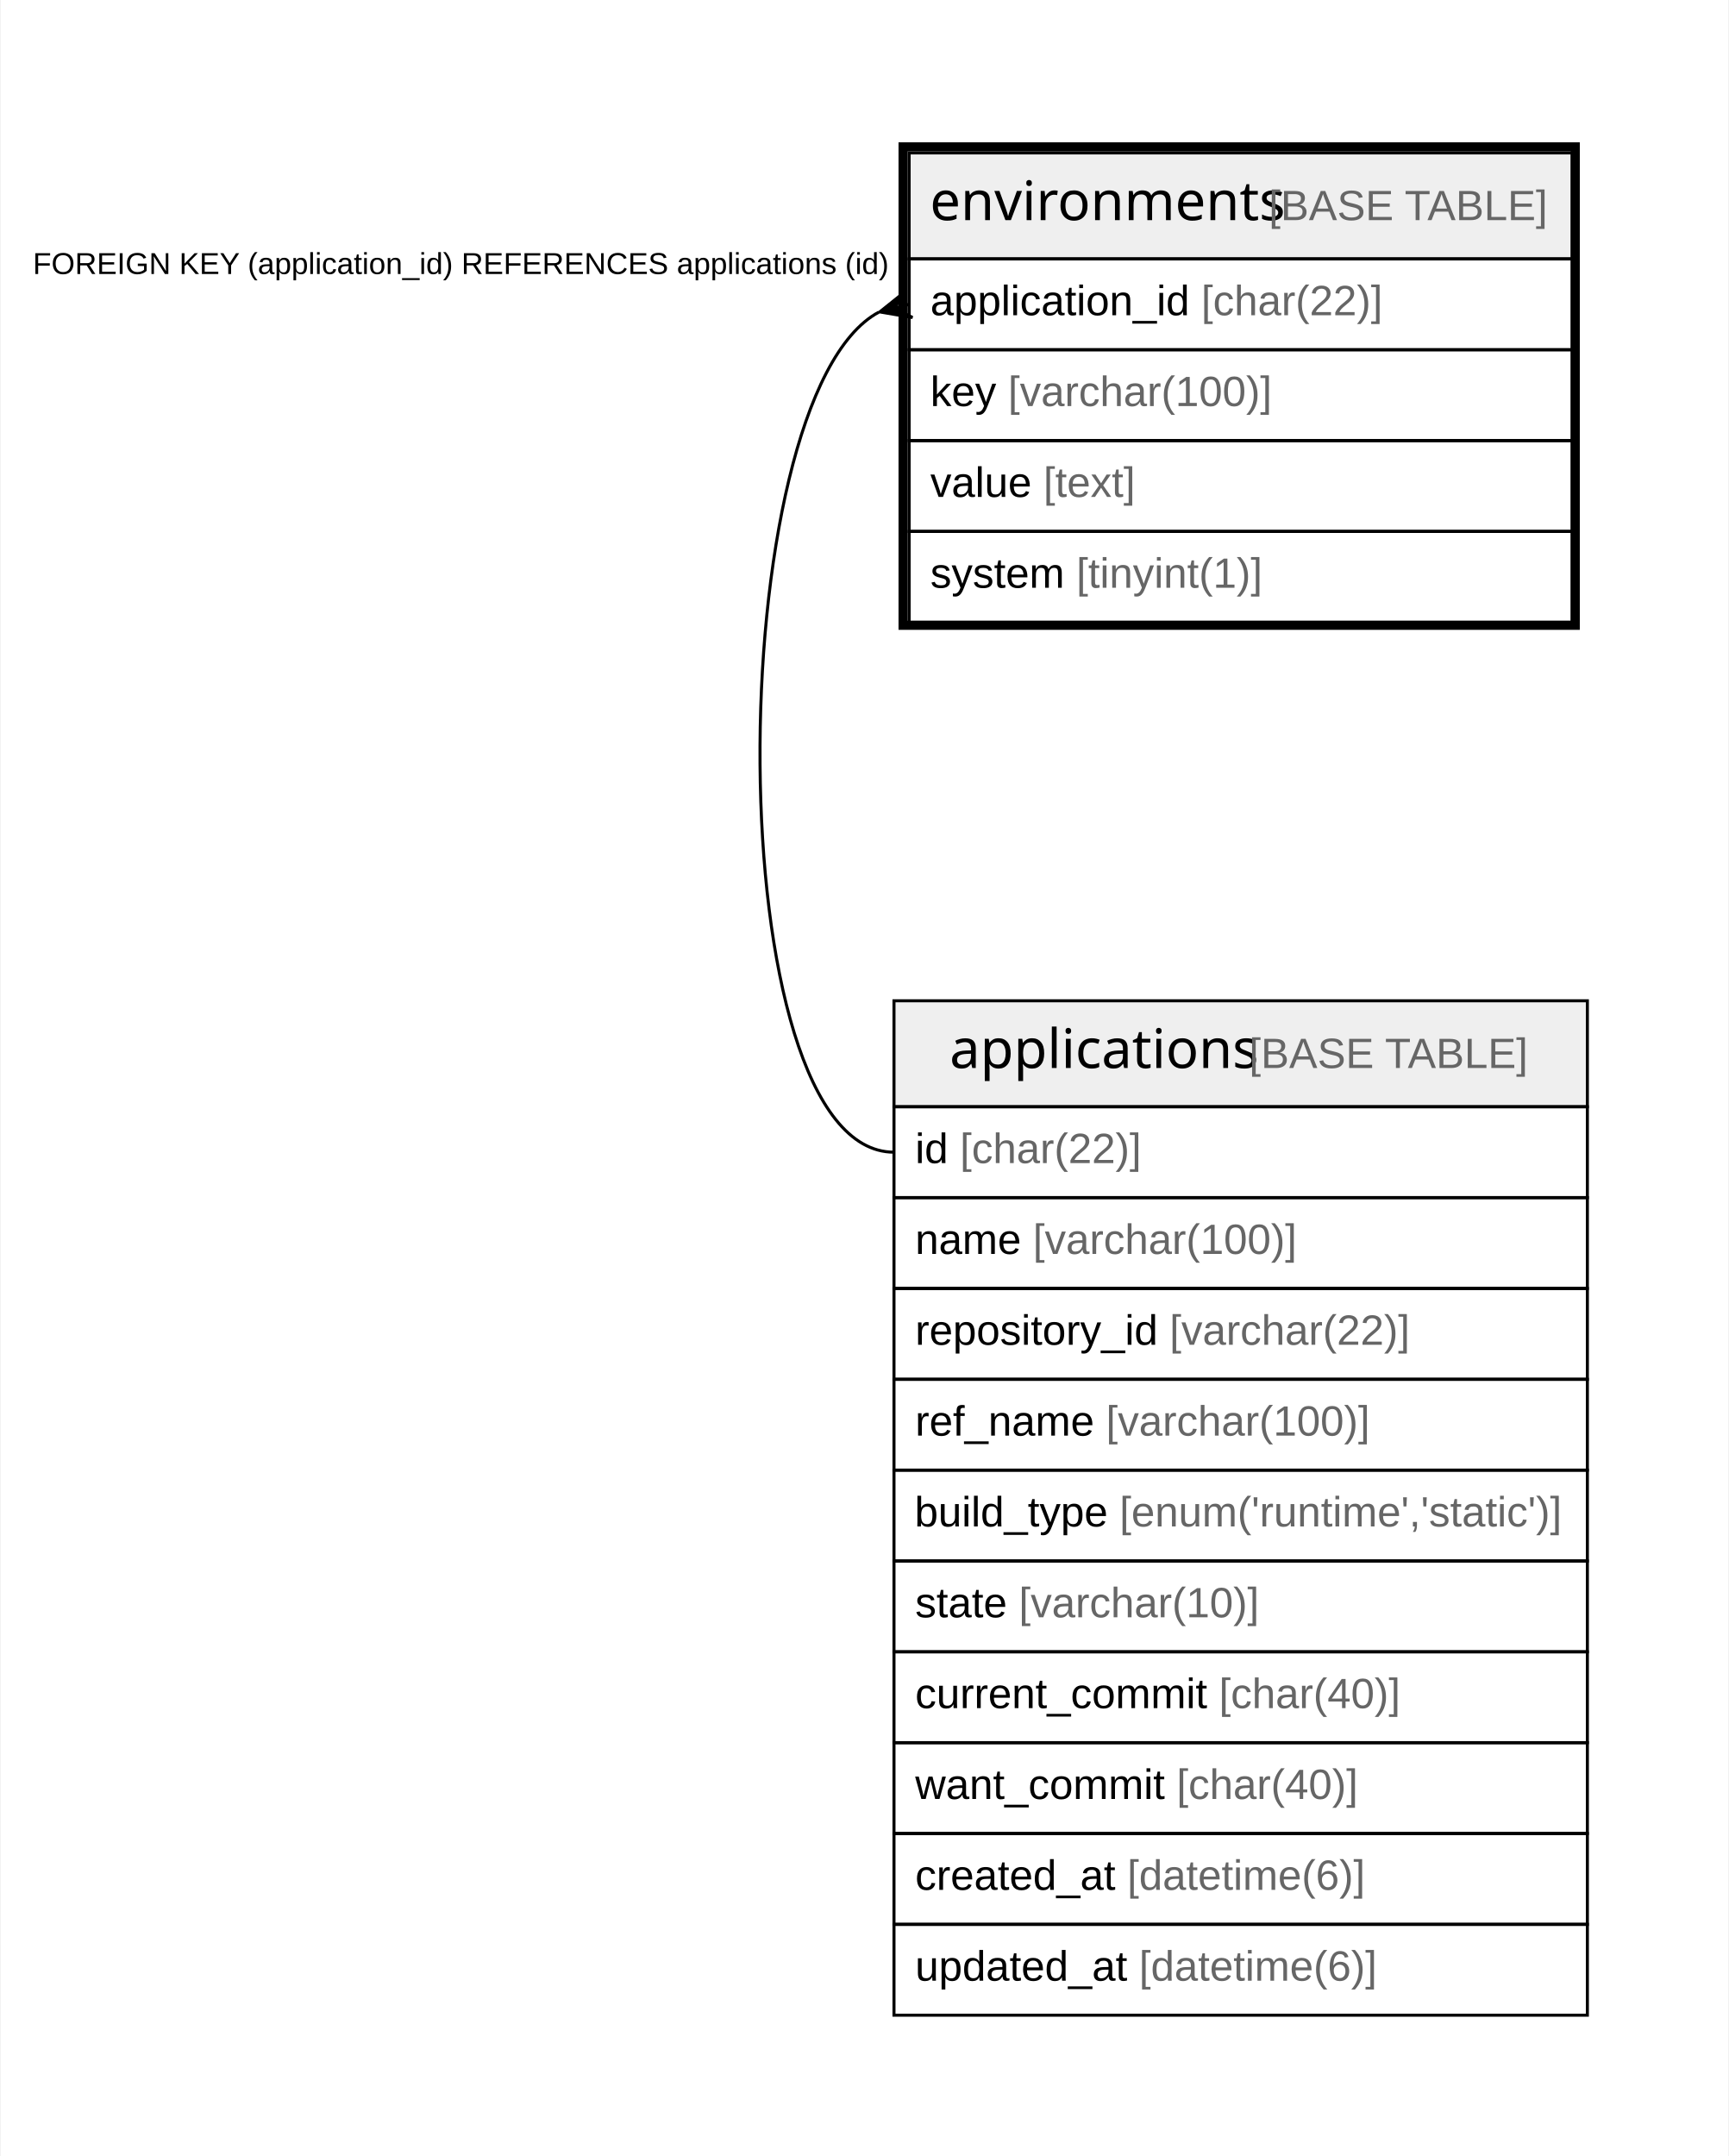
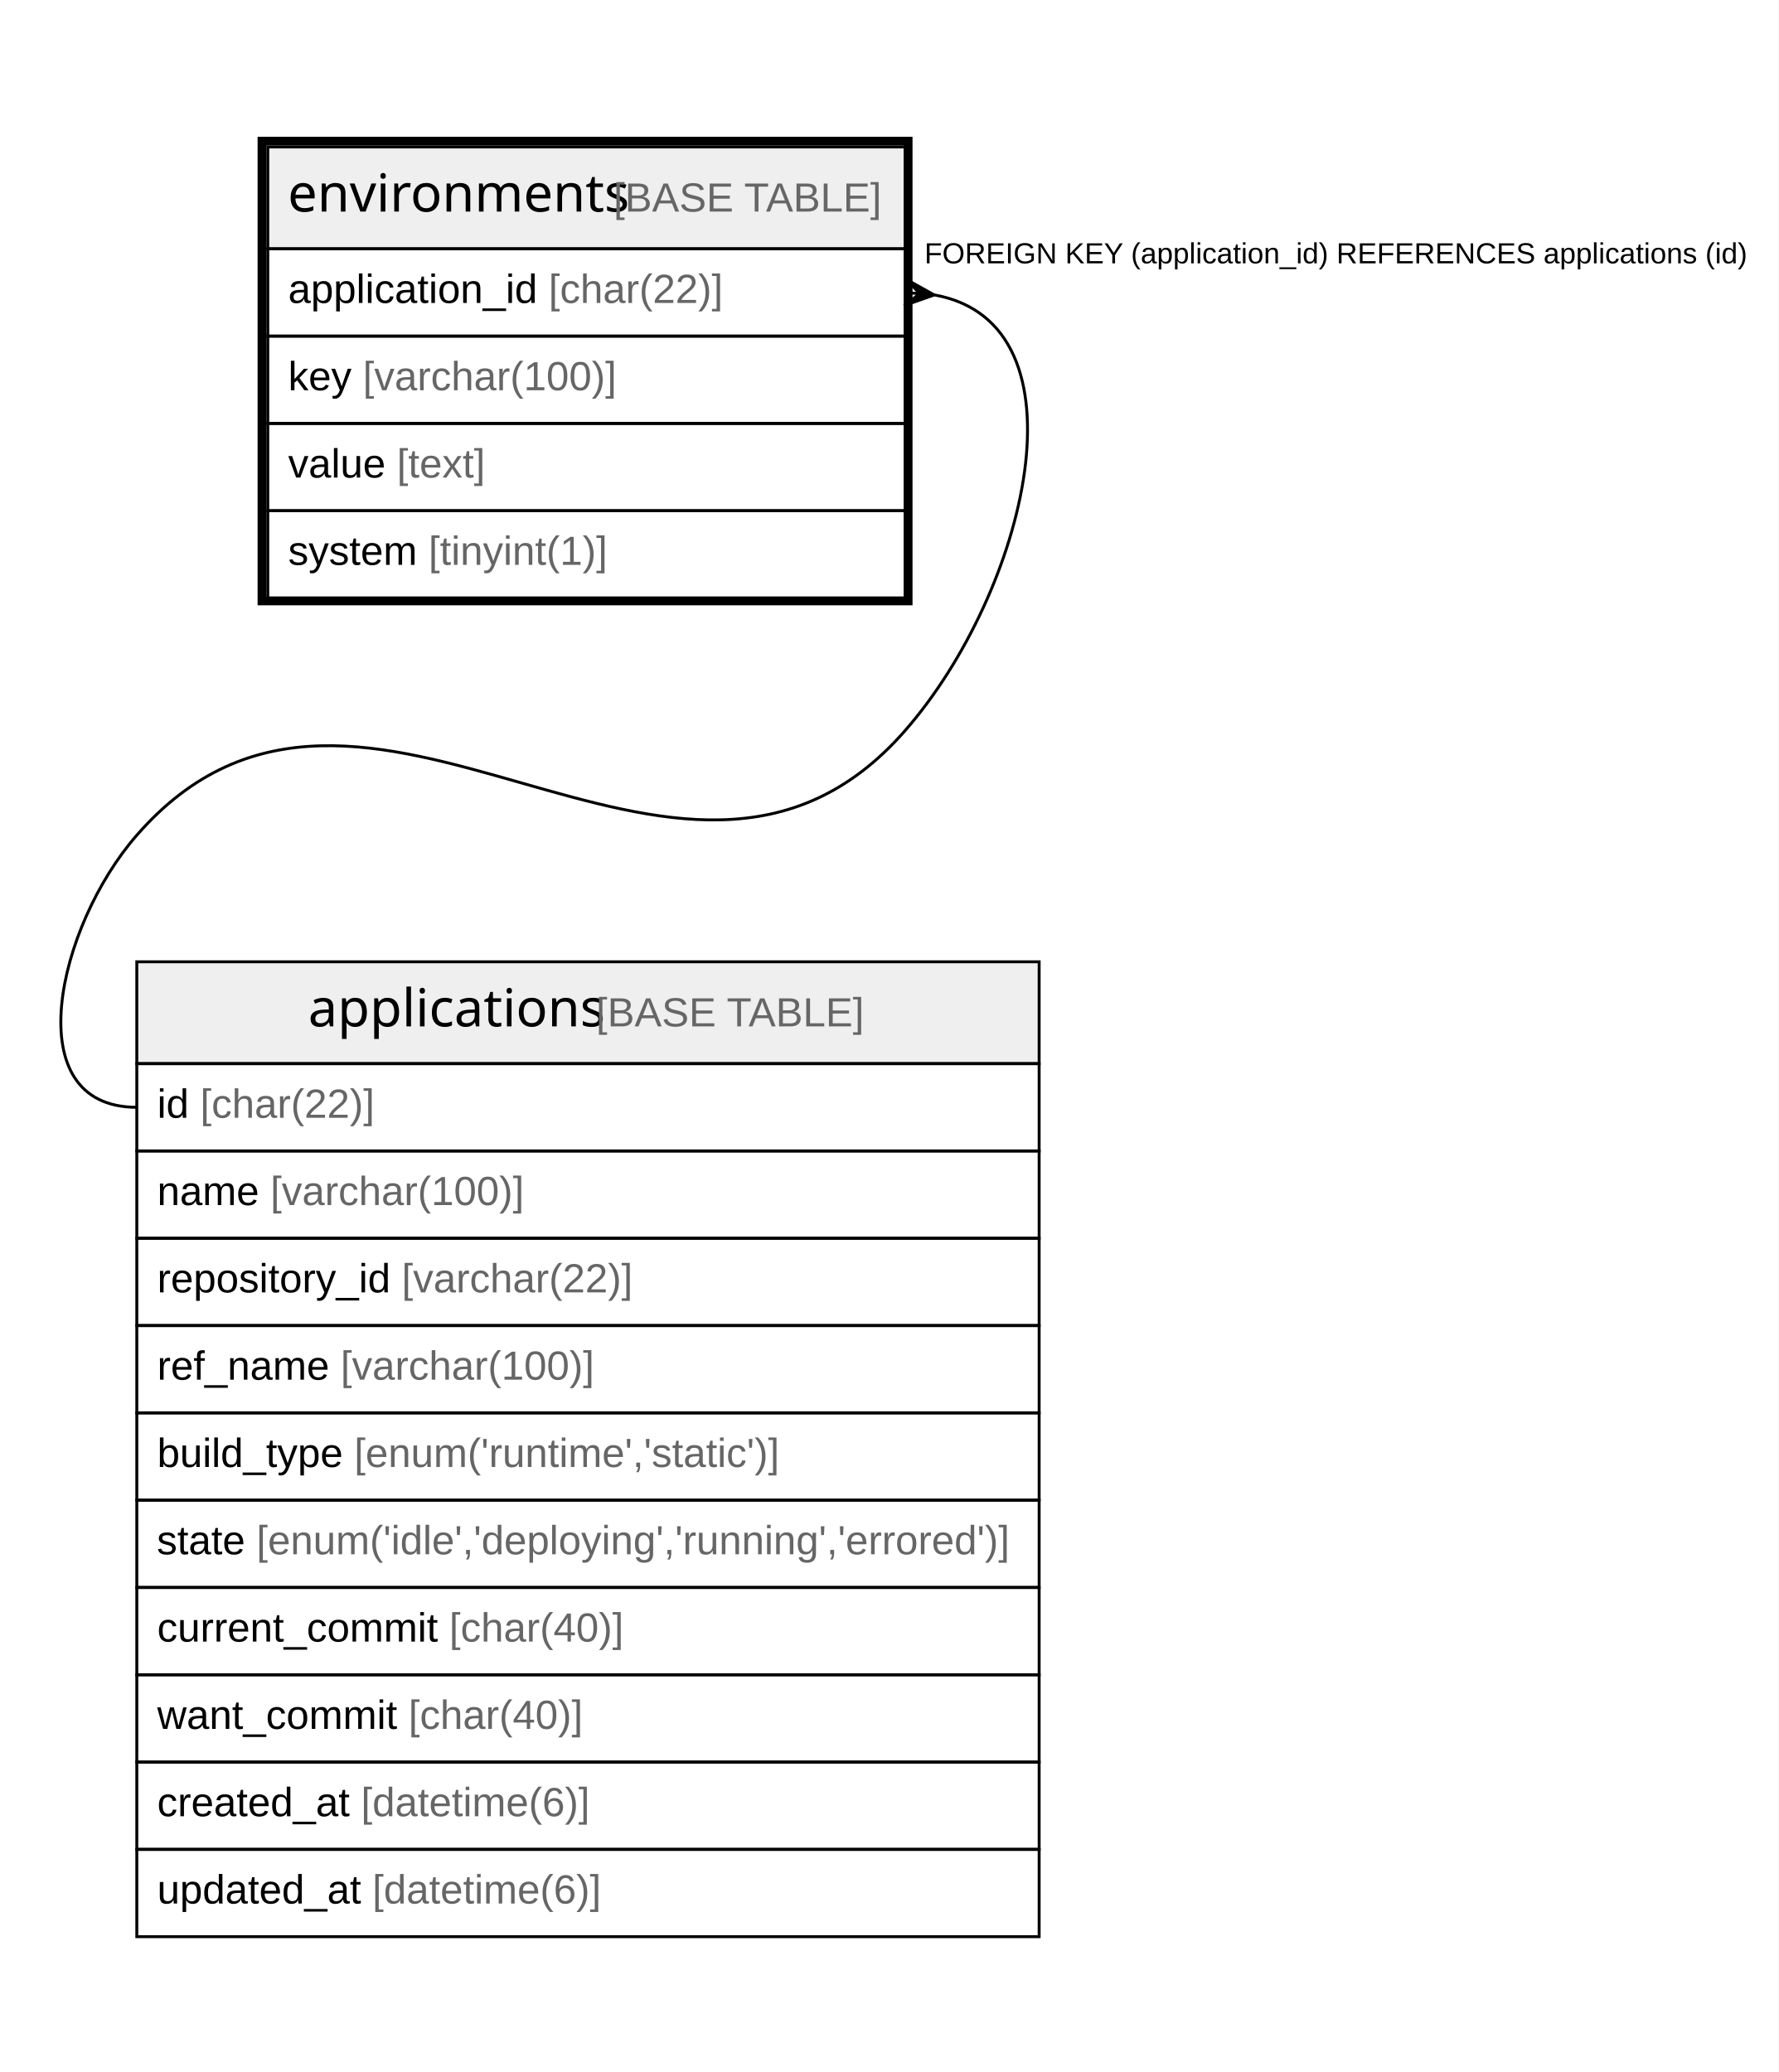
- <svg xmlns="http://www.w3.org/2000/svg" width="571pt" height="712pt" viewBox="0.00 0.00 570.50 712.00">
+ <svg xmlns="http://www.w3.org/2000/svg" width="611pt" height="712pt" viewBox="0.00 0.00 611.00 712.00">
  <g id="graph0" class="graph" transform="scale(1 1) rotate(0) translate(4 708)">
-     <polygon fill="#ffffff" stroke="transparent" points="-4,4 -4,-708 566.5,-708 566.5,4 -4,4" />
+     <polygon fill="#ffffff" stroke="transparent" points="-4,4 -4,-708 607,-708 607,4 -4,4" />
    <g id="node1" class="node">
-       <polygon fill="#efefef" stroke="transparent" points="296,-622.5 296,-657.5 515,-657.5 515,-622.5 296,-622.5" />
-       <polygon fill="none" stroke="#000000" points="296,-622.5 296,-657.5 515,-657.5 515,-622.5 296,-622.5" />
-       <text text-anchor="start" x="302.864" y="-635.3" font-family="Arial Bold" font-size="18.00" fill="#000000">environments</text>
-       <text text-anchor="start" x="410.882" y="-635.3" font-family="Arial" font-size="14.00" fill="#000000"> </text>
-       <text text-anchor="start" x="414.773" y="-635.3" font-family="Arial" font-size="14.00" fill="#666666">[BASE TABLE]</text>
-       <polygon fill="none" stroke="#000000" points="296,-592.5 296,-622.5 515,-622.5 515,-592.5 296,-592.5" />
-       <text text-anchor="start" x="303" y="-603.9" font-family="Arial" font-size="14.00" fill="#000000">application_id </text>
-       <text text-anchor="start" x="392.468" y="-603.9" font-family="Arial" font-size="14.00" fill="#666666">[char(22)]</text>
-       <polygon fill="none" stroke="#000000" points="296,-562.5 296,-592.5 515,-592.5 515,-562.5 296,-562.5" />
-       <text text-anchor="start" x="303" y="-573.9" font-family="Arial" font-size="14.00" fill="#000000">key </text>
-       <text text-anchor="start" x="328.673" y="-573.9" font-family="Arial" font-size="14.00" fill="#666666">[varchar(100)]</text>
-       <polygon fill="none" stroke="#000000" points="296,-532.5 296,-562.5 515,-562.5 515,-532.5 296,-532.5" />
-       <text text-anchor="start" x="303" y="-543.9" font-family="Arial" font-size="14.00" fill="#000000">value </text>
-       <text text-anchor="start" x="340.345" y="-543.9" font-family="Arial" font-size="14.00" fill="#666666">[text]</text>
-       <polygon fill="none" stroke="#000000" points="296,-502.5 296,-532.5 515,-532.5 515,-502.5 296,-502.5" />
-       <text text-anchor="start" x="303" y="-513.9" font-family="Arial" font-size="14.00" fill="#000000">system </text>
-       <text text-anchor="start" x="351.224" y="-513.9" font-family="Arial" font-size="14.00" fill="#666666">[tinyint(1)]</text>
-       <polygon fill="none" stroke="#000000" stroke-width="3" points="294,-501.5 294,-659.5 516,-659.5 516,-501.5 294,-501.5" />
+       <polygon fill="#efefef" stroke="transparent" points="88,-622.5 88,-657.5 307,-657.5 307,-622.5 88,-622.5" />
+       <polygon fill="none" stroke="#000000" points="88,-622.5 88,-657.5 307,-657.5 307,-622.5 88,-622.5" />
+       <text text-anchor="start" x="94.864" y="-635.3" font-family="Arial Bold" font-size="18.00" fill="#000000">environments</text>
+       <text text-anchor="start" x="202.882" y="-635.3" font-family="Arial" font-size="14.00" fill="#000000"> </text>
+       <text text-anchor="start" x="206.773" y="-635.3" font-family="Arial" font-size="14.00" fill="#666666">[BASE TABLE]</text>
+       <polygon fill="none" stroke="#000000" points="88,-592.5 88,-622.5 307,-622.5 307,-592.5 88,-592.5" />
+       <text text-anchor="start" x="95" y="-603.9" font-family="Arial" font-size="14.00" fill="#000000">application_id </text>
+       <text text-anchor="start" x="184.468" y="-603.9" font-family="Arial" font-size="14.00" fill="#666666">[char(22)]</text>
+       <polygon fill="none" stroke="#000000" points="88,-562.5 88,-592.5 307,-592.5 307,-562.5 88,-562.5" />
+       <text text-anchor="start" x="95" y="-573.9" font-family="Arial" font-size="14.00" fill="#000000">key </text>
+       <text text-anchor="start" x="120.673" y="-573.9" font-family="Arial" font-size="14.00" fill="#666666">[varchar(100)]</text>
+       <polygon fill="none" stroke="#000000" points="88,-532.5 88,-562.5 307,-562.5 307,-532.5 88,-532.5" />
+       <text text-anchor="start" x="95" y="-543.9" font-family="Arial" font-size="14.00" fill="#000000">value </text>
+       <text text-anchor="start" x="132.345" y="-543.9" font-family="Arial" font-size="14.00" fill="#666666">[text]</text>
+       <polygon fill="none" stroke="#000000" points="88,-502.5 88,-532.5 307,-532.5 307,-502.5 88,-502.5" />
+       <text text-anchor="start" x="95" y="-513.9" font-family="Arial" font-size="14.00" fill="#000000">system </text>
+       <text text-anchor="start" x="143.224" y="-513.9" font-family="Arial" font-size="14.00" fill="#666666">[tinyint(1)]</text>
+       <polygon fill="none" stroke="#000000" stroke-width="3" points="86,-501.5 86,-659.5 308,-659.5 308,-501.5 86,-501.5" />
    </g>
    <g id="node2" class="node">
-       <polygon fill="#efefef" stroke="transparent" points="291,-342.5 291,-377.5 520,-377.5 520,-342.5 291,-342.5" />
-       <polygon fill="none" stroke="#000000" points="291,-342.5 291,-377.5 520,-377.5 520,-342.5 291,-342.5" />
-       <text text-anchor="start" x="309.362" y="-355.3" font-family="Arial Bold" font-size="18.00" fill="#000000">applications</text>
-       <text text-anchor="start" x="404.384" y="-355.3" font-family="Arial" font-size="14.00" fill="#000000"> </text>
-       <text text-anchor="start" x="408.275" y="-355.3" font-family="Arial" font-size="14.00" fill="#666666">[BASE TABLE]</text>
-       <polygon fill="none" stroke="#000000" points="291,-312.5 291,-342.5 520,-342.5 520,-312.5 291,-312.5" />
-       <text text-anchor="start" x="298" y="-323.9" font-family="Arial" font-size="14.00" fill="#000000">id </text>
-       <text text-anchor="start" x="312.78" y="-323.9" font-family="Arial" font-size="14.00" fill="#666666">[char(22)]</text>
-       <polygon fill="none" stroke="#000000" points="291,-282.5 291,-312.5 520,-312.5 520,-282.5 291,-282.5" />
-       <text text-anchor="start" x="298" y="-293.9" font-family="Arial" font-size="14.00" fill="#000000">name </text>
-       <text text-anchor="start" x="336.899" y="-293.9" font-family="Arial" font-size="14.00" fill="#666666">[varchar(100)]</text>
-       <polygon fill="none" stroke="#000000" points="291,-252.5 291,-282.5 520,-282.5 520,-252.5 291,-252.5" />
-       <text text-anchor="start" x="298" y="-263.9" font-family="Arial" font-size="14.00" fill="#000000">repository_id </text>
-       <text text-anchor="start" x="382.011" y="-263.9" font-family="Arial" font-size="14.00" fill="#666666">[varchar(22)]</text>
-       <polygon fill="none" stroke="#000000" points="291,-222.5 291,-252.5 520,-252.5 520,-222.5 291,-222.5" />
-       <text text-anchor="start" x="298" y="-233.9" font-family="Arial" font-size="14.00" fill="#000000">ref_name </text>
-       <text text-anchor="start" x="361.015" y="-233.9" font-family="Arial" font-size="14.00" fill="#666666">[varchar(100)]</text>
-       <polygon fill="none" stroke="#000000" points="291,-192.5 291,-222.5 520,-222.5 520,-192.5 291,-192.5" />
-       <text text-anchor="start" x="297.801" y="-203.9" font-family="Arial" font-size="14.00" fill="#000000">build_type </text>
-       <text text-anchor="start" x="365.491" y="-203.9" font-family="Arial" font-size="14.00" fill="#666666">[enum('runtime','static')]</text>
-       <polygon fill="none" stroke="#000000" points="291,-162.5 291,-192.5 520,-192.5 520,-162.5 291,-162.5" />
-       <text text-anchor="start" x="298" y="-173.9" font-family="Arial" font-size="14.00" fill="#000000">state </text>
-       <text text-anchor="start" x="332.237" y="-173.9" font-family="Arial" font-size="14.00" fill="#666666">[varchar(10)]</text>
-       <polygon fill="none" stroke="#000000" points="291,-132.5 291,-162.5 520,-162.5 520,-132.5 291,-132.5" />
-       <text text-anchor="start" x="298" y="-143.9" font-family="Arial" font-size="14.00" fill="#000000">current_commit </text>
-       <text text-anchor="start" x="398.334" y="-143.9" font-family="Arial" font-size="14.00" fill="#666666">[char(40)]</text>
-       <polygon fill="none" stroke="#000000" points="291,-102.5 291,-132.5 520,-132.5 520,-102.5 291,-102.5" />
-       <text text-anchor="start" x="298" y="-113.9" font-family="Arial" font-size="14.00" fill="#000000">want_commit </text>
-       <text text-anchor="start" x="384.337" y="-113.9" font-family="Arial" font-size="14.00" fill="#666666">[char(40)]</text>
-       <polygon fill="none" stroke="#000000" points="291,-72.5 291,-102.5 520,-102.5 520,-72.5 291,-72.5" />
-       <text text-anchor="start" x="298" y="-83.9" font-family="Arial" font-size="14.00" fill="#000000">created_at </text>
-       <text text-anchor="start" x="368.028" y="-83.9" font-family="Arial" font-size="14.00" fill="#666666">[datetime(6)]</text>
-       <polygon fill="none" stroke="#000000" points="291,-42.5 291,-72.5 520,-72.5 520,-42.5 291,-42.5" />
-       <text text-anchor="start" x="298" y="-53.9" font-family="Arial" font-size="14.00" fill="#000000">updated_at </text>
-       <text text-anchor="start" x="371.933" y="-53.9" font-family="Arial" font-size="14.00" fill="#666666">[datetime(6)]</text>
+       <polygon fill="#efefef" stroke="transparent" points="43,-342.5 43,-377.5 353,-377.5 353,-342.5 43,-342.5" />
+       <polygon fill="none" stroke="#000000" points="43,-342.5 43,-377.5 353,-377.5 353,-342.5 43,-342.5" />
+       <text text-anchor="start" x="101.862" y="-355.3" font-family="Arial Bold" font-size="18.00" fill="#000000">applications</text>
+       <text text-anchor="start" x="196.884" y="-355.3" font-family="Arial" font-size="14.00" fill="#000000"> </text>
+       <text text-anchor="start" x="200.775" y="-355.3" font-family="Arial" font-size="14.00" fill="#666666">[BASE TABLE]</text>
+       <polygon fill="none" stroke="#000000" points="43,-312.5 43,-342.5 353,-342.5 353,-312.5 43,-312.5" />
+       <text text-anchor="start" x="50" y="-323.9" font-family="Arial" font-size="14.00" fill="#000000">id </text>
+       <text text-anchor="start" x="64.78" y="-323.9" font-family="Arial" font-size="14.00" fill="#666666">[char(22)]</text>
+       <polygon fill="none" stroke="#000000" points="43,-282.5 43,-312.5 353,-312.5 353,-282.5 43,-282.5" />
+       <text text-anchor="start" x="50" y="-293.9" font-family="Arial" font-size="14.00" fill="#000000">name </text>
+       <text text-anchor="start" x="88.899" y="-293.9" font-family="Arial" font-size="14.00" fill="#666666">[varchar(100)]</text>
+       <polygon fill="none" stroke="#000000" points="43,-252.5 43,-282.5 353,-282.5 353,-252.5 43,-252.5" />
+       <text text-anchor="start" x="50" y="-263.9" font-family="Arial" font-size="14.00" fill="#000000">repository_id </text>
+       <text text-anchor="start" x="134.011" y="-263.9" font-family="Arial" font-size="14.00" fill="#666666">[varchar(22)]</text>
+       <polygon fill="none" stroke="#000000" points="43,-222.5 43,-252.5 353,-252.5 353,-222.5 43,-222.5" />
+       <text text-anchor="start" x="50" y="-233.9" font-family="Arial" font-size="14.00" fill="#000000">ref_name </text>
+       <text text-anchor="start" x="113.015" y="-233.9" font-family="Arial" font-size="14.00" fill="#666666">[varchar(100)]</text>
+       <polygon fill="none" stroke="#000000" points="43,-192.5 43,-222.5 353,-222.5 353,-192.5 43,-192.5" />
+       <text text-anchor="start" x="50" y="-203.9" font-family="Arial" font-size="14.00" fill="#000000">build_type </text>
+       <text text-anchor="start" x="117.69" y="-203.9" font-family="Arial" font-size="14.00" fill="#666666">[enum('runtime','static')]</text>
+       <polygon fill="none" stroke="#000000" points="43,-162.5 43,-192.5 353,-192.5 353,-162.5 43,-162.5" />
+       <text text-anchor="start" x="49.88" y="-173.9" font-family="Arial" font-size="14.00" fill="#000000">state </text>
+       <text text-anchor="start" x="84.117" y="-173.9" font-family="Arial" font-size="14.00" fill="#666666">[enum('idle','deploying','running','errored')]</text>
+       <polygon fill="none" stroke="#000000" points="43,-132.5 43,-162.5 353,-162.5 353,-132.5 43,-132.5" />
+       <text text-anchor="start" x="50" y="-143.9" font-family="Arial" font-size="14.00" fill="#000000">current_commit </text>
+       <text text-anchor="start" x="150.334" y="-143.9" font-family="Arial" font-size="14.00" fill="#666666">[char(40)]</text>
+       <polygon fill="none" stroke="#000000" points="43,-102.5 43,-132.5 353,-132.5 353,-102.5 43,-102.5" />
+       <text text-anchor="start" x="50" y="-113.9" font-family="Arial" font-size="14.00" fill="#000000">want_commit </text>
+       <text text-anchor="start" x="136.337" y="-113.9" font-family="Arial" font-size="14.00" fill="#666666">[char(40)]</text>
+       <polygon fill="none" stroke="#000000" points="43,-72.5 43,-102.5 353,-102.5 353,-72.5 43,-72.5" />
+       <text text-anchor="start" x="50" y="-83.9" font-family="Arial" font-size="14.00" fill="#000000">created_at </text>
+       <text text-anchor="start" x="120.028" y="-83.9" font-family="Arial" font-size="14.00" fill="#666666">[datetime(6)]</text>
+       <polygon fill="none" stroke="#000000" points="43,-42.5 43,-72.5 353,-72.5 353,-42.5 43,-42.5" />
+       <text text-anchor="start" x="50" y="-53.9" font-family="Arial" font-size="14.00" fill="#000000">updated_at </text>
+       <text text-anchor="start" x="123.933" y="-53.9" font-family="Arial" font-size="14.00" fill="#666666">[datetime(6)]</text>
    </g>
    <g id="edge1" class="edge">
-       <path fill="none" stroke="#000000" d="M285.978,-604.907C233.417,-576.679 232.293,-327.5 291,-327.5" />
-       <polygon fill="#000000" stroke="#000000" points="286.319,-604.995 294.873,-611.856 291.159,-606.247 296,-607.5 296,-607.5 296,-607.5 291.159,-606.247 297.127,-603.144 286.319,-604.995 286.319,-604.995" />
-       <text text-anchor="start" x="6.602" y="-617.5" font-family="Arial" font-size="10.00" fill="#000000">FOREIGN KEY (application_id) REFERENCES applications (id)</text>
+       <path fill="none" stroke="#000000" d="M317.18,-606.626C371.321,-596.699 348.581,-504.636 307,-457 229.127,-367.787 120.873,-510.213 43,-421 15.673,-389.694 1.444,-327.5 43,-327.5" />
+       <polygon fill="#000000" stroke="#000000" points="316.963,-606.645 306.615,-603.016 311.982,-607.072 307,-607.5 307,-607.5 307,-607.5 311.982,-607.072 307.385,-611.984 316.963,-606.645 316.963,-606.645" />
+       <text text-anchor="start" x="313.602" y="-617.5" font-family="Arial" font-size="10.00" fill="#000000">FOREIGN KEY (application_id) REFERENCES applications (id)</text>
    </g>
  </g>
</svg>
